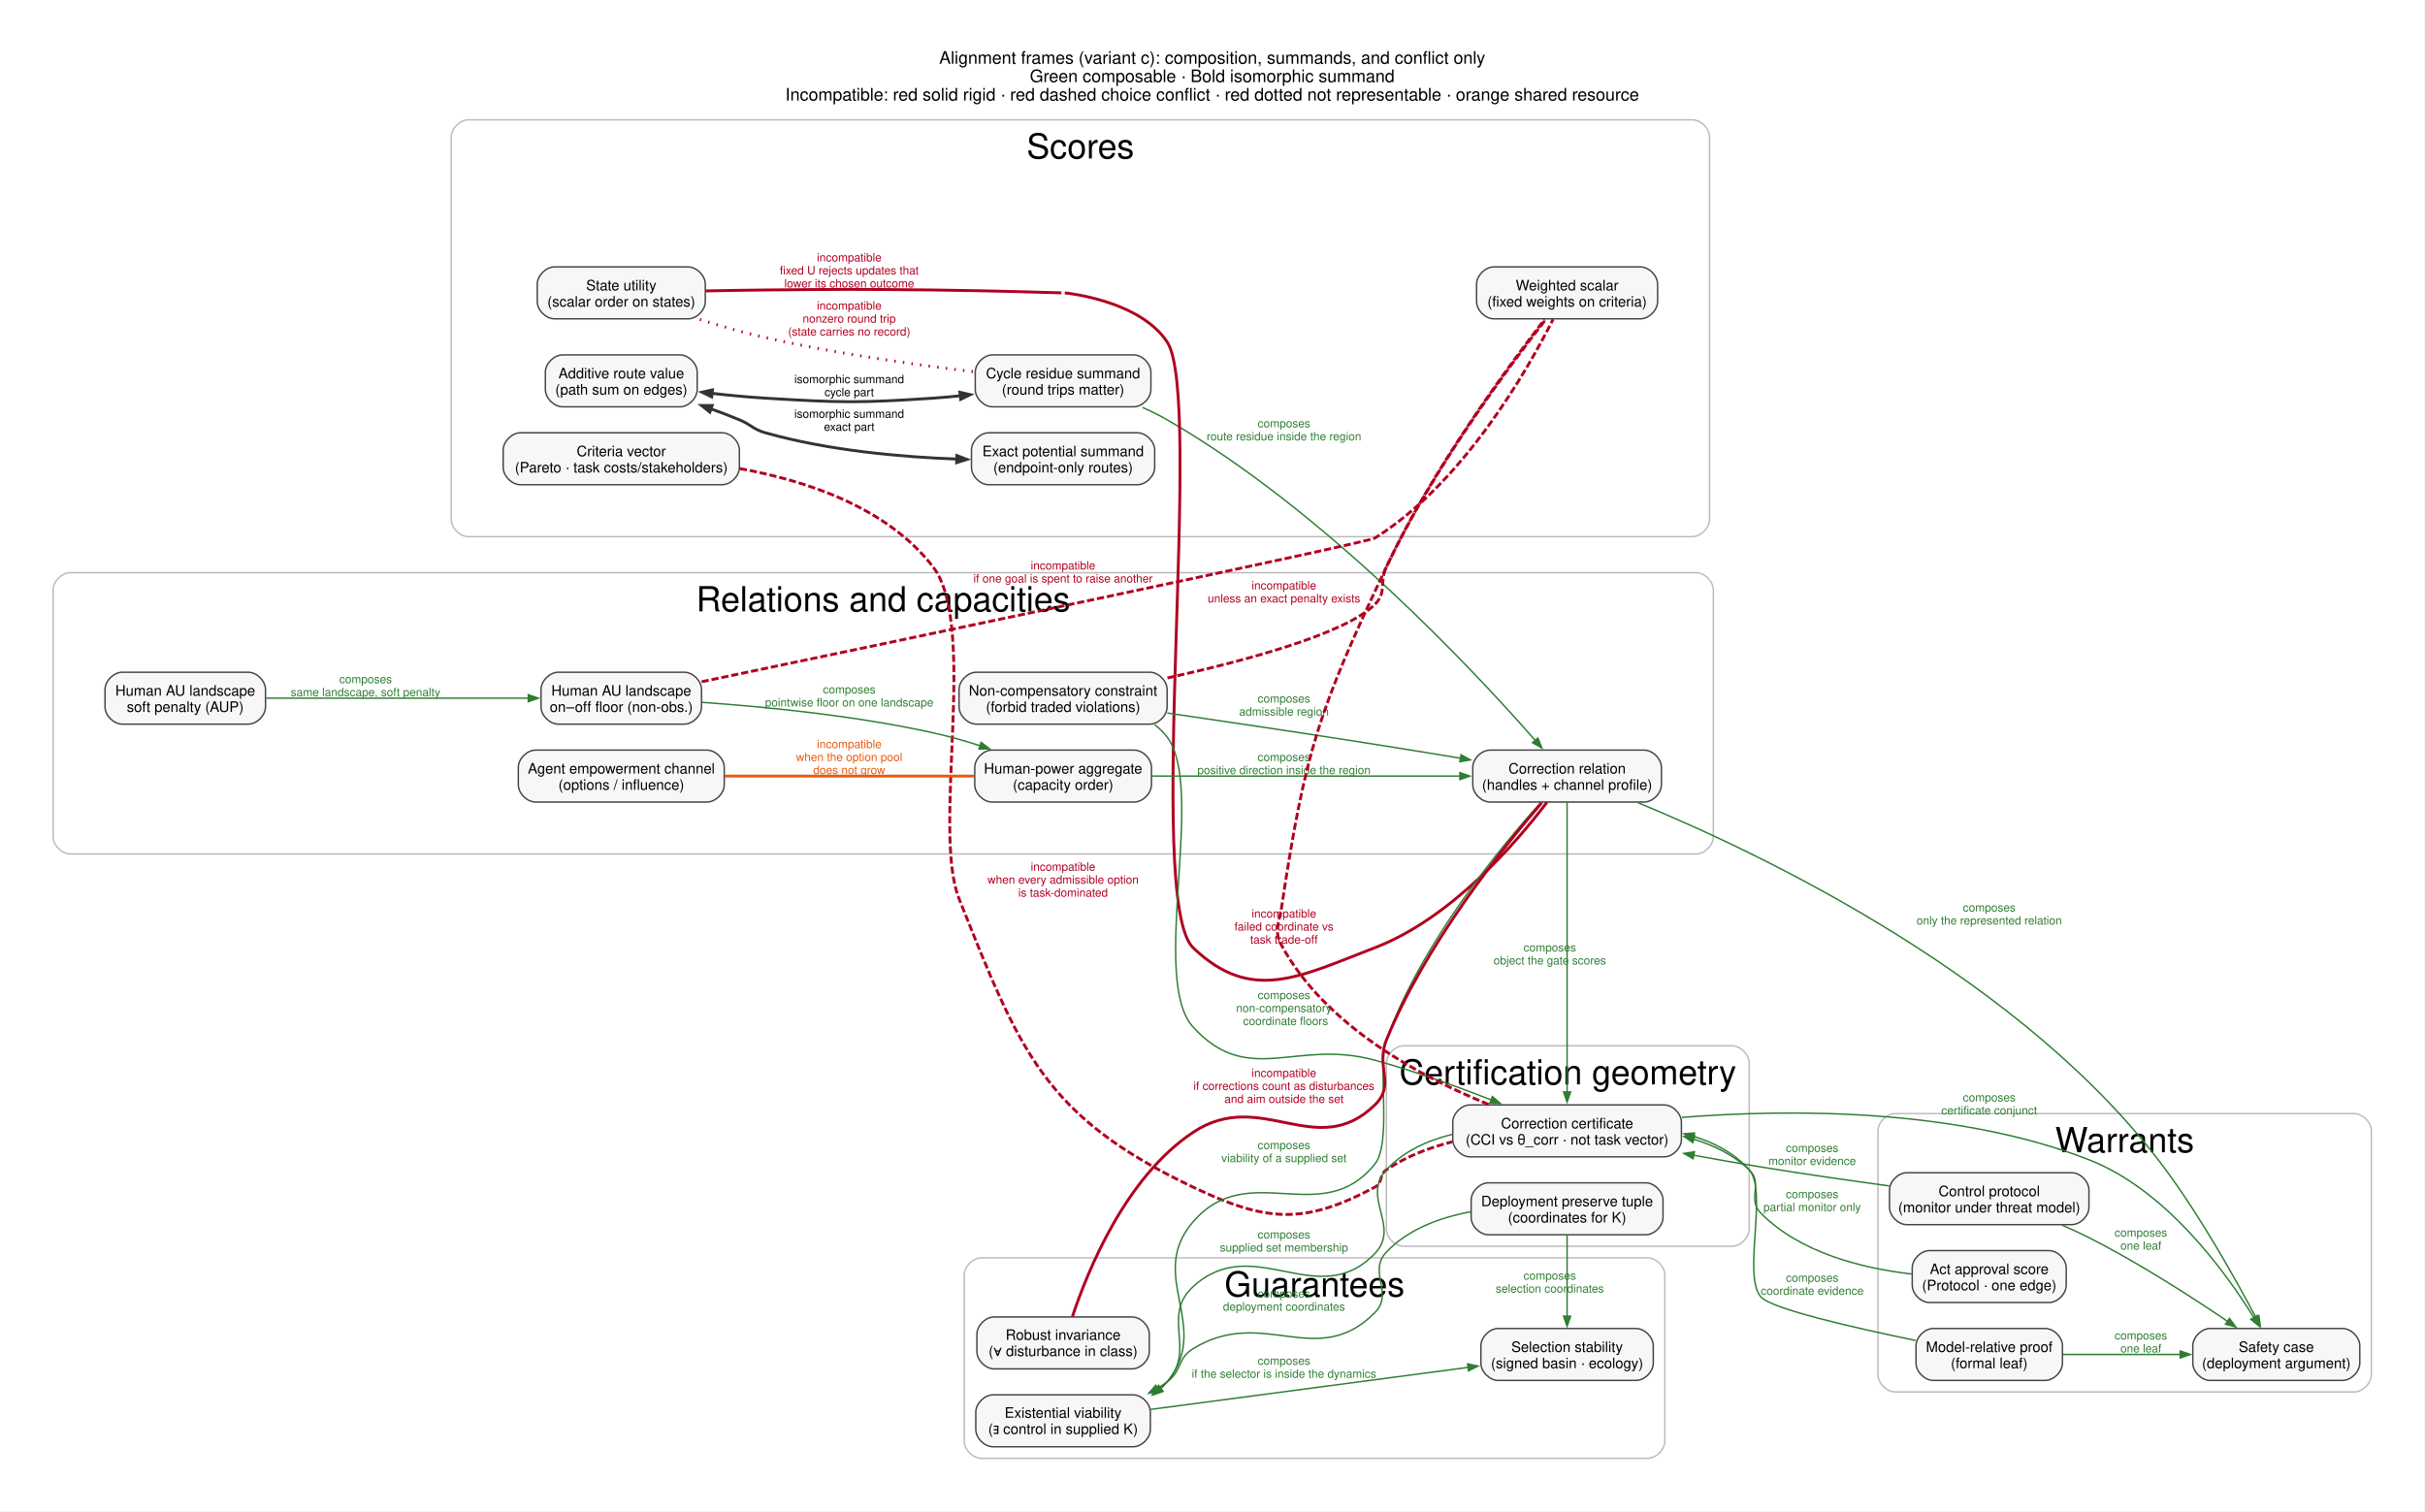
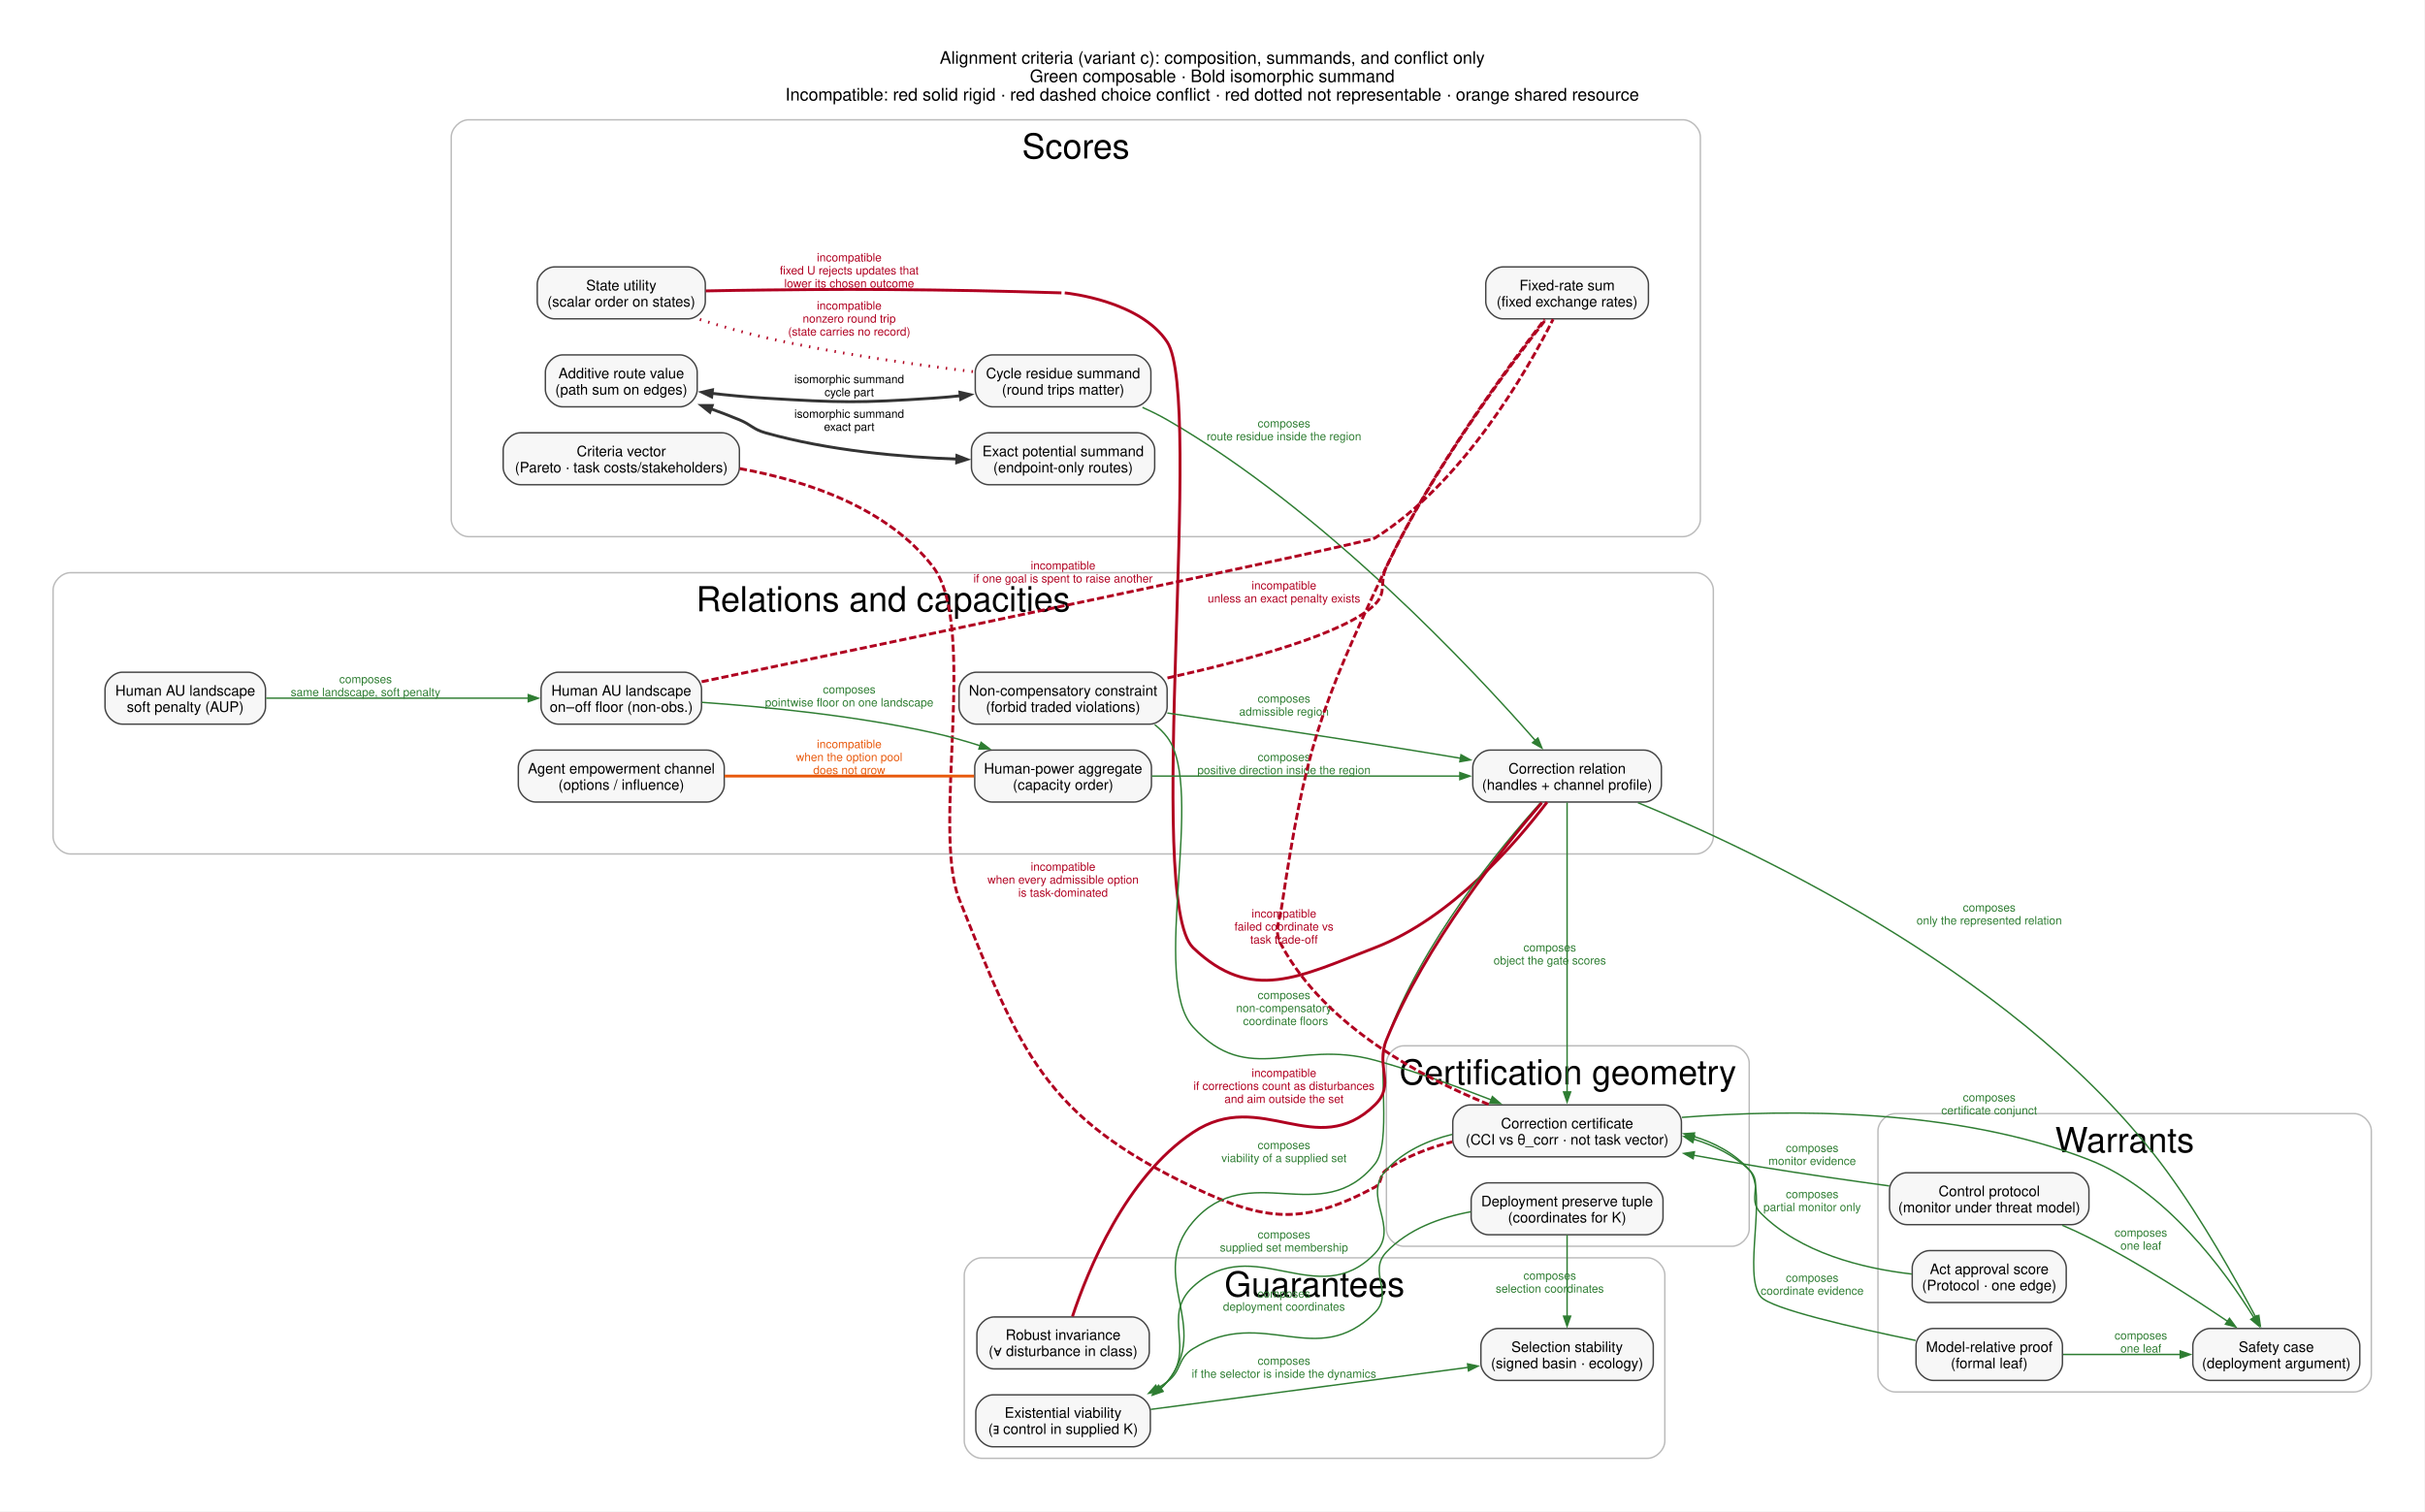
<svg xmlns="http://www.w3.org/2000/svg" width="1681pt" height="1048pt" viewBox="0.00 0.00 1681.00 1048.00">
  <g id="graph0" class="graph" transform="scale(1 1) rotate(0) translate(28.8 1019.05)">
    <polygon fill="white" stroke="none" points="-28.8,28.8 -28.8,-1019.05 1651.8,-1019.05 1651.8,28.8 -28.8,28.8" />
-     <text xml:space="preserve" text-anchor="middle" x="811.5" y="-974.85" font-family="Helvetica,sans-Serif" font-size="12.00">Alignment frames (variant c): composition, summands, and conflict only</text>
+     <text xml:space="preserve" text-anchor="middle" x="811.5" y="-974.85" font-family="Helvetica,sans-Serif" font-size="12.00">Alignment criteria (variant c): composition, summands, and conflict only</text>
    <text xml:space="preserve" text-anchor="middle" x="811.5" y="-962.1" font-family="Helvetica,sans-Serif" font-size="12.00">Green composable · Bold isomorphic summand</text>
    <text xml:space="preserve" text-anchor="middle" x="811.5" y="-949.35" font-family="Helvetica,sans-Serif" font-size="12.00">Incompatible: red solid rigid · red dashed choice conflict · red dotted not representable · orange shared resource</text>
    <g id="clust1" class="cluster">
-       <path fill="white" stroke="#bbbbbb" d="M296,-647C296,-647 1144.25,-647 1144.25,-647 1150.25,-647 1156.25,-653 1156.25,-659 1156.25,-659 1156.25,-924 1156.25,-924 1156.25,-930 1150.25,-936 1144.25,-936 1144.25,-936 296,-936 296,-936 290,-936 284,-930 284,-924 284,-924 284,-659 284,-659 284,-653 290,-647 296,-647" />
-       <text xml:space="preserve" text-anchor="middle" x="720.12" y="-909.2" font-family="Helvetica,sans-Serif" font-size="24.00">Scores</text>
+       <path fill="white" stroke="#bbbbbb" d="M296,-647C296,-647 1137.88,-647 1137.88,-647 1143.88,-647 1149.88,-653 1149.88,-659 1149.88,-659 1149.88,-924 1149.88,-924 1149.88,-930 1143.88,-936 1137.88,-936 1137.88,-936 296,-936 296,-936 290,-936 284,-930 284,-924 284,-924 284,-659 284,-659 284,-653 290,-647 296,-647" />
+       <text xml:space="preserve" text-anchor="middle" x="716.94" y="-909.2" font-family="Helvetica,sans-Serif" font-size="24.00">Scores</text>
    </g>
    <g id="clust2" class="cluster">
      <path fill="white" stroke="#bbbbbb" d="M20,-427C20,-427 1146.88,-427 1146.88,-427 1152.88,-427 1158.88,-433 1158.88,-439 1158.88,-439 1158.88,-610 1158.88,-610 1158.88,-616 1152.88,-622 1146.88,-622 1146.88,-622 20,-622 20,-622 14,-622 8,-616 8,-610 8,-610 8,-439 8,-439 8,-433 14,-427 20,-427" />
      <text xml:space="preserve" text-anchor="middle" x="583.44" y="-595.2" font-family="Helvetica,sans-Serif" font-size="24.00">Relations and capacities</text>
    </g>
    <g id="clust3" class="cluster">
      <path fill="white" stroke="#bbbbbb" d="M944.25,-155C944.25,-155 1171.75,-155 1171.75,-155 1177.75,-155 1183.75,-161 1183.75,-167 1183.75,-167 1183.75,-282 1183.75,-282 1183.75,-288 1177.75,-294 1171.75,-294 1171.75,-294 944.25,-294 944.25,-294 938.25,-294 932.25,-288 932.25,-282 932.25,-282 932.25,-167 932.25,-167 932.25,-161 938.25,-155 944.25,-155" />
      <text xml:space="preserve" text-anchor="middle" x="1058" y="-267.2" font-family="Helvetica,sans-Serif" font-size="24.00">Certification geometry</text>
    </g>
    <g id="clust4" class="cluster">
      <path fill="white" stroke="#bbbbbb" d="M651.62,-8C651.62,-8 1113.25,-8 1113.25,-8 1119.25,-8 1125.25,-14 1125.25,-20 1125.25,-20 1125.25,-135 1125.25,-135 1125.25,-141 1119.25,-147 1113.25,-147 1113.25,-147 651.62,-147 651.62,-147 645.62,-147 639.62,-141 639.62,-135 639.62,-135 639.62,-20 639.62,-20 639.62,-14 645.62,-8 651.62,-8" />
      <text xml:space="preserve" text-anchor="middle" x="882.44" y="-120.2" font-family="Helvetica,sans-Serif" font-size="24.00">Guarantees</text>
    </g>
    <g id="clust5" class="cluster">
      <path fill="white" stroke="#bbbbbb" d="M1285,-54C1285,-54 1603,-54 1603,-54 1609,-54 1615,-60 1615,-66 1615,-66 1615,-235 1615,-235 1615,-241 1609,-247 1603,-247 1603,-247 1285,-247 1285,-247 1279,-247 1273,-241 1273,-235 1273,-235 1273,-66 1273,-66 1273,-60 1279,-54 1285,-54" />
      <text xml:space="preserve" text-anchor="middle" x="1444" y="-220.2" font-family="Helvetica,sans-Serif" font-size="24.00">Warrants</text>
    </g>
    <g id="node1" class="node">
      <path fill="#f7f7f7" stroke="#444444" d="M442.5,-773C442.5,-773 361.25,-773 361.25,-773 355.25,-773 349.25,-767 349.25,-761 349.25,-761 349.25,-749 349.25,-749 349.25,-743 355.25,-737 361.25,-737 361.25,-737 442.5,-737 442.5,-737 448.5,-737 454.5,-743 454.5,-749 454.5,-749 454.5,-761 454.5,-761 454.5,-767 448.5,-773 442.5,-773" />
      <text xml:space="preserve" text-anchor="middle" x="401.88" y="-756.75" font-family="Helvetica,sans-Serif" font-size="10.00">Additive route value</text>
      <text xml:space="preserve" text-anchor="middle" x="401.88" y="-745.5" font-family="Helvetica,sans-Serif" font-size="10.00">(path sum on edges)</text>
    </g>
    <g id="node2" class="node">
      <path fill="#f7f7f7" stroke="#444444" d="M759.62,-719C759.62,-719 656.62,-719 656.62,-719 650.62,-719 644.62,-713 644.62,-707 644.62,-707 644.62,-695 644.62,-695 644.62,-689 650.62,-683 656.62,-683 656.62,-683 759.62,-683 759.62,-683 765.62,-683 771.62,-689 771.62,-695 771.62,-695 771.62,-707 771.62,-707 771.62,-713 765.62,-719 759.62,-719" />
      <text xml:space="preserve" text-anchor="middle" x="708.12" y="-702.75" font-family="Helvetica,sans-Serif" font-size="10.00">Exact potential summand</text>
      <text xml:space="preserve" text-anchor="middle" x="708.12" y="-691.5" font-family="Helvetica,sans-Serif" font-size="10.00">(endpoint-only routes)</text>
    </g>
    <g id="edge1" class="edge">
      <path fill="none" stroke="#333333" stroke-width="2" d="M462.45,-736.18C469.68,-733.58 476.92,-730.83 483.75,-728 492.01,-724.58 493.14,-721.43 501.75,-719 545.32,-706.68 595.98,-702.14 636.08,-700.7" />
      <polygon fill="#333333" stroke="#333333" stroke-width="2" points="463.26,-733.3 457.47,-737.93 464.89,-737.92 463.26,-733.3" />
      <polygon fill="#333333" stroke="#333333" stroke-width="2" points="634.53,-703.2 641.45,-700.53 634.37,-698.3 634.53,-703.2" />
      <text xml:space="preserve" text-anchor="middle" x="559.88" y="-729.4" font-family="Helvetica,sans-Serif" font-size="8.00">isomorphic summand</text>
      <text xml:space="preserve" text-anchor="middle" x="559.88" y="-720.4" font-family="Helvetica,sans-Serif" font-size="8.00">exact part</text>
    </g>
    <g id="node3" class="node">
      <path fill="#f7f7f7" stroke="#444444" d="M757,-773C757,-773 659.25,-773 659.25,-773 653.25,-773 647.25,-767 647.25,-761 647.25,-761 647.25,-749 647.25,-749 647.25,-743 653.25,-737 659.25,-737 659.25,-737 757,-737 757,-737 763,-737 769,-743 769,-749 769,-749 769,-761 769,-761 769,-767 763,-773 757,-773" />
      <text xml:space="preserve" text-anchor="middle" x="708.12" y="-756.75" font-family="Helvetica,sans-Serif" font-size="10.00">Cycle residue summand</text>
      <text xml:space="preserve" text-anchor="middle" x="708.12" y="-745.5" font-family="Helvetica,sans-Serif" font-size="10.00">(round trips matter)</text>
    </g>
    <g id="edge2" class="edge">
      <path fill="none" stroke="#333333" stroke-width="2" d="M463.11,-746.51C475.84,-745.05 489.22,-743.76 501.75,-743 553.32,-739.88 566.45,-739.55 618,-743 624.72,-743.45 631.7,-744.09 638.67,-744.84" />
      <polygon fill="#333333" stroke="#333333" stroke-width="2" points="464.52,-743.88 457.86,-747.14 465.1,-748.75 464.52,-743.88" />
      <polygon fill="#333333" stroke="#333333" stroke-width="2" points="636.59,-747.07 643.82,-745.43 637.14,-742.2 636.59,-747.07" />
      <text xml:space="preserve" text-anchor="middle" x="559.88" y="-753.4" font-family="Helvetica,sans-Serif" font-size="8.00">isomorphic summand</text>
      <text xml:space="preserve" text-anchor="middle" x="559.88" y="-744.4" font-family="Helvetica,sans-Serif" font-size="8.00">cycle part</text>
    </g>
    <g id="node12" class="node">
      <path fill="#f7f7f7" stroke="#444444" d="M1110.88,-499C1110.88,-499 1004.12,-499 1004.12,-499 998.12,-499 992.12,-493 992.12,-487 992.12,-487 992.12,-475 992.12,-475 992.12,-469 998.12,-463 1004.12,-463 1004.12,-463 1110.88,-463 1110.88,-463 1116.88,-463 1122.88,-469 1122.88,-475 1122.88,-475 1122.88,-487 1122.88,-487 1122.88,-493 1116.88,-499 1110.88,-499" />
      <text xml:space="preserve" text-anchor="middle" x="1057.5" y="-482.75" font-family="Helvetica,sans-Serif" font-size="10.00">Correction relation</text>
      <text xml:space="preserve" text-anchor="middle" x="1057.5" y="-471.5" font-family="Helvetica,sans-Serif" font-size="10.00">(handles + channel profile)</text>
    </g>
    <g id="edge8" class="edge">
      <path fill="none" stroke="#2e7d32" d="M763.18,-736.59C769.07,-733.97 774.87,-731.1 780.25,-728 889.09,-665.31 992.59,-554.58 1035.59,-505.55" />
      <polygon fill="#2e7d32" stroke="#2e7d32" points="1037.27,-507.35 1040.02,-500.47 1033.57,-504.13 1037.27,-507.35" />
      <text xml:space="preserve" text-anchor="middle" x="861.25" y="-722.77" font-family="Helvetica,sans-Serif" font-size="8.00" fill="#2e7d32">composes</text>
      <text xml:space="preserve" text-anchor="middle" x="861.25" y="-713.77" font-family="Helvetica,sans-Serif" font-size="8.00" fill="#2e7d32">route residue inside the region</text>
    </g>
    <g id="node4" class="node">
      <path fill="#f7f7f7" stroke="#444444" d="M448.12,-834C448.12,-834 355.62,-834 355.62,-834 349.62,-834 343.62,-828 343.62,-822 343.62,-822 343.62,-810 343.62,-810 343.62,-804 349.62,-798 355.62,-798 355.62,-798 448.12,-798 448.12,-798 454.12,-798 460.12,-804 460.12,-810 460.12,-810 460.12,-822 460.12,-822 460.12,-828 454.12,-834 448.12,-834" />
      <text xml:space="preserve" text-anchor="middle" x="401.88" y="-817.75" font-family="Helvetica,sans-Serif" font-size="10.00">State utility</text>
      <text xml:space="preserve" text-anchor="middle" x="401.88" y="-806.5" font-family="Helvetica,sans-Serif" font-size="10.00">(scalar order on states)</text>
    </g>
    <g id="edge26" class="edge">
      <path fill="none" stroke="#b00020" stroke-width="2" stroke-dasharray="1,5" d="M456.33,-797.54C470.93,-792.96 486.84,-788.4 501.75,-785 550.05,-773.97 605.72,-766.14 646.9,-761.25" />
      <text xml:space="preserve" text-anchor="middle" x="559.88" y="-804.4" font-family="Helvetica,sans-Serif" font-size="8.00" fill="#b00020">incompatible</text>
      <text xml:space="preserve" text-anchor="middle" x="559.88" y="-795.4" font-family="Helvetica,sans-Serif" font-size="8.00" fill="#b00020">nonzero round trip</text>
      <text xml:space="preserve" text-anchor="middle" x="559.88" y="-786.4" font-family="Helvetica,sans-Serif" font-size="8.00" fill="#b00020">(state carries no record)</text>
    </g>
    <g id="edge24" class="edge">
      <path fill="none" stroke="#b00020" stroke-width="2" d="M460.38,-817.36C473.95,-817.63 488.36,-817.86 501.75,-818 553.41,-818.52 566.34,-818.58 618,-818 656.38,-817.57 704.04,-816.1 706.98,-816" />
      <text xml:space="preserve" text-anchor="middle" x="559.88" y="-837.81" font-family="Helvetica,sans-Serif" font-size="8.00" fill="#b00020">incompatible</text>
      <text xml:space="preserve" text-anchor="middle" x="559.88" y="-828.81" font-family="Helvetica,sans-Serif" font-size="8.00" fill="#b00020">fixed U rejects updates that</text>
      <text xml:space="preserve" text-anchor="middle" x="559.88" y="-819.81" font-family="Helvetica,sans-Serif" font-size="8.00" fill="#b00020">lower its chosen outcome</text>
    </g>
    <g id="node6" class="node">
-       <path fill="#f7f7f7" stroke="#444444" d="M1108.25,-834C1108.25,-834 1006.75,-834 1006.75,-834 1000.75,-834 994.75,-828 994.75,-822 994.75,-822 994.75,-810 994.75,-810 994.75,-804 1000.75,-798 1006.75,-798 1006.75,-798 1108.25,-798 1108.25,-798 1114.25,-798 1120.25,-804 1120.25,-810 1120.25,-810 1120.25,-822 1120.25,-822 1120.25,-828 1114.25,-834 1108.25,-834" />
-       <text xml:space="preserve" text-anchor="middle" x="1057.5" y="-817.75" font-family="Helvetica,sans-Serif" font-size="10.00">Weighted scalar</text>
-       <text xml:space="preserve" text-anchor="middle" x="1057.5" y="-806.5" font-family="Helvetica,sans-Serif" font-size="10.00">(fixed weights on criteria)</text>
+       <path fill="#f7f7f7" stroke="#444444" d="M1101.88,-834C1101.88,-834 1013.12,-834 1013.12,-834 1007.12,-834 1001.12,-828 1001.12,-822 1001.12,-822 1001.12,-810 1001.12,-810 1001.12,-804 1007.12,-798 1013.12,-798 1013.12,-798 1101.88,-798 1101.88,-798 1107.88,-798 1113.88,-804 1113.88,-810 1113.88,-810 1113.88,-822 1113.88,-822 1113.88,-828 1107.88,-834 1101.88,-834" />
+       <text xml:space="preserve" text-anchor="middle" x="1057.5" y="-817.75" font-family="Helvetica,sans-Serif" font-size="10.00">Fixed-rate sum</text>
+       <text xml:space="preserve" text-anchor="middle" x="1057.5" y="-806.5" font-family="Helvetica,sans-Serif" font-size="10.00">(fixed exchange rates)</text>
    </g>
    <g id="edge25" class="edge">
      <path fill="none" stroke="#b00020" stroke-width="2" d="M709.27,-815.99C712.33,-815.68 761.54,-810.32 780.25,-782 806,-743.03 764.52,-394.31 798.25,-362 838.69,-323.26 871.97,-341.94 924.25,-362 977.31,-382.36 1022.42,-434.93 1043.59,-462.89" />
    </g>
    <g id="node7" class="node">
      <path fill="#f7f7f7" stroke="#444444" d="M471.75,-719C471.75,-719 332,-719 332,-719 326,-719 320,-713 320,-707 320,-707 320,-695 320,-695 320,-689 326,-683 332,-683 332,-683 471.75,-683 471.75,-683 477.75,-683 483.75,-689 483.75,-695 483.75,-695 483.75,-707 483.75,-707 483.75,-713 477.75,-719 471.75,-719" />
      <text xml:space="preserve" text-anchor="middle" x="401.88" y="-702.75" font-family="Helvetica,sans-Serif" font-size="10.00">Criteria vector</text>
      <text xml:space="preserve" text-anchor="middle" x="401.88" y="-691.5" font-family="Helvetica,sans-Serif" font-size="10.00">(Pareto · task costs/stakeholders)</text>
    </g>
    <g id="node14" class="node">
      <path fill="#f7f7f7" stroke="#444444" d="M1124.75,-253C1124.75,-253 990.25,-253 990.25,-253 984.25,-253 978.25,-247 978.25,-241 978.25,-241 978.25,-229 978.25,-229 978.25,-223 984.25,-217 990.25,-217 990.25,-217 1124.75,-217 1124.75,-217 1130.75,-217 1136.75,-223 1136.75,-229 1136.75,-229 1136.75,-241 1136.75,-241 1136.75,-247 1130.75,-253 1124.75,-253" />
      <text xml:space="preserve" text-anchor="middle" x="1057.5" y="-236.75" font-family="Helvetica,sans-Serif" font-size="10.00">Correction certificate</text>
      <text xml:space="preserve" text-anchor="middle" x="1057.5" y="-225.5" font-family="Helvetica,sans-Serif" font-size="10.00">(CCI vs θ_corr · not task vector)</text>
    </g>
    <g id="edge32" class="edge">
      <path fill="none" stroke="#b00020" stroke-width="2" stroke-dasharray="5,2" d="M484.03,-694.17C530.78,-685.71 586.37,-667.04 618,-626 649.3,-585.4 616.99,-443.61 636,-396 678.44,-289.7 694.92,-245.23 798.25,-196 848.81,-171.91 874.88,-169.58 924.25,-196 929.9,-199.02 926.95,-204.39 932.25,-208 945.75,-217.2 961.82,-223.34 977.86,-227.42" />
      <text xml:space="preserve" text-anchor="middle" x="708.12" y="-415.4" font-family="Helvetica,sans-Serif" font-size="8.00" fill="#b00020">incompatible</text>
      <text xml:space="preserve" text-anchor="middle" x="708.12" y="-406.4" font-family="Helvetica,sans-Serif" font-size="8.00" fill="#b00020">when every admissible option</text>
      <text xml:space="preserve" text-anchor="middle" x="708.12" y="-397.4" font-family="Helvetica,sans-Serif" font-size="8.00" fill="#b00020">is task-dominated</text>
    </g>
    <g id="node8" class="node">
      <path fill="#f7f7f7" stroke="#444444" d="M143.25,-553C143.25,-553 56,-553 56,-553 50,-553 44,-547 44,-541 44,-541 44,-529 44,-529 44,-523 50,-517 56,-517 56,-517 143.25,-517 143.25,-517 149.25,-517 155.25,-523 155.25,-529 155.25,-529 155.25,-541 155.25,-541 155.25,-547 149.25,-553 143.25,-553" />
      <text xml:space="preserve" text-anchor="middle" x="99.62" y="-536.75" font-family="Helvetica,sans-Serif" font-size="10.00">Human AU landscape</text>
      <text xml:space="preserve" text-anchor="middle" x="99.62" y="-525.5" font-family="Helvetica,sans-Serif" font-size="10.00">soft penalty (AUP)</text>
    </g>
    <g id="node9" class="node">
      <path fill="#f7f7f7" stroke="#444444" d="M445.5,-553C445.5,-553 358.25,-553 358.25,-553 352.25,-553 346.25,-547 346.25,-541 346.25,-541 346.25,-529 346.25,-529 346.25,-523 352.25,-517 358.25,-517 358.25,-517 445.5,-517 445.5,-517 451.5,-517 457.5,-523 457.5,-529 457.5,-529 457.5,-541 457.5,-541 457.5,-547 451.5,-553 445.5,-553" />
      <text xml:space="preserve" text-anchor="middle" x="401.88" y="-536.75" font-family="Helvetica,sans-Serif" font-size="10.00">Human AU landscape</text>
      <text xml:space="preserve" text-anchor="middle" x="401.88" y="-525.5" font-family="Helvetica,sans-Serif" font-size="10.00">on–off floor (non-obs.)</text>
    </g>
    <g id="edge3" class="edge">
      <path fill="none" stroke="#2e7d32" d="M155.7,-535C207.04,-535 283.58,-535 337.46,-535" />
      <polygon fill="#2e7d32" stroke="#2e7d32" points="337.39,-537.45 344.39,-535 337.39,-532.55 337.39,-537.45" />
      <text xml:space="preserve" text-anchor="middle" x="224.62" y="-545.4" font-family="Helvetica,sans-Serif" font-size="8.00" fill="#2e7d32">composes</text>
      <text xml:space="preserve" text-anchor="middle" x="224.62" y="-536.4" font-family="Helvetica,sans-Serif" font-size="8.00" fill="#2e7d32">same landscape, soft penalty</text>
    </g>
    <g id="edge28" class="edge">
      <path fill="none" stroke="#b00020" stroke-width="2" stroke-dasharray="5,2" d="M457.56,-546.39C590.34,-574.07 919.24,-642.86 924.25,-646 985.72,-684.52 1029.97,-762.28 1047.8,-797.69" />
      <text xml:space="preserve" text-anchor="middle" x="708.12" y="-624.22" font-family="Helvetica,sans-Serif" font-size="8.00" fill="#b00020">incompatible</text>
      <text xml:space="preserve" text-anchor="middle" x="708.12" y="-615.22" font-family="Helvetica,sans-Serif" font-size="8.00" fill="#b00020">if one goal is spent to raise another</text>
    </g>
    <g id="node11" class="node">
      <path fill="#f7f7f7" stroke="#444444" d="M757.38,-499C757.38,-499 658.88,-499 658.88,-499 652.88,-499 646.88,-493 646.88,-487 646.88,-487 646.88,-475 646.88,-475 646.88,-469 652.88,-463 658.88,-463 658.88,-463 757.38,-463 757.38,-463 763.38,-463 769.38,-469 769.38,-475 769.38,-475 769.38,-487 769.38,-487 769.38,-493 763.38,-499 757.38,-499" />
      <text xml:space="preserve" text-anchor="middle" x="708.12" y="-482.75" font-family="Helvetica,sans-Serif" font-size="10.00">Human-power aggregate</text>
      <text xml:space="preserve" text-anchor="middle" x="708.12" y="-471.5" font-family="Helvetica,sans-Serif" font-size="10.00">(capacity order)</text>
    </g>
    <g id="edge4" class="edge">
      <path fill="none" stroke="#2e7d32" d="M457.78,-532.12C501.57,-529.04 564.25,-522.9 618,-511 628.67,-508.64 639.85,-505.46 650.55,-502.05" />
      <polygon fill="#2e7d32" stroke="#2e7d32" points="651.29,-504.39 657.18,-499.89 649.77,-499.73 651.29,-504.39" />
      <text xml:space="preserve" text-anchor="middle" x="559.88" y="-538.28" font-family="Helvetica,sans-Serif" font-size="8.00" fill="#2e7d32">composes</text>
      <text xml:space="preserve" text-anchor="middle" x="559.88" y="-529.28" font-family="Helvetica,sans-Serif" font-size="8.00" fill="#2e7d32">pointwise floor on one landscape</text>
    </g>
    <g id="node10" class="node">
      <path fill="#f7f7f7" stroke="#444444" d="M461.25,-499C461.25,-499 342.5,-499 342.5,-499 336.5,-499 330.5,-493 330.5,-487 330.5,-487 330.5,-475 330.5,-475 330.5,-469 336.5,-463 342.5,-463 342.5,-463 461.25,-463 461.25,-463 467.25,-463 473.25,-469 473.25,-475 473.25,-475 473.25,-487 473.25,-487 473.25,-493 467.25,-499 461.25,-499" />
      <text xml:space="preserve" text-anchor="middle" x="401.88" y="-482.75" font-family="Helvetica,sans-Serif" font-size="10.00">Agent empowerment channel</text>
      <text xml:space="preserve" text-anchor="middle" x="401.88" y="-471.5" font-family="Helvetica,sans-Serif" font-size="10.00">(options / influence)</text>
    </g>
    <g id="edge29" class="edge">
      <path fill="none" stroke="#e8590c" stroke-width="2" d="M473.44,-481C525.84,-481 596.57,-481 646.45,-481" />
      <text xml:space="preserve" text-anchor="middle" x="559.88" y="-500.4" font-family="Helvetica,sans-Serif" font-size="8.00" fill="#e8590c">incompatible</text>
      <text xml:space="preserve" text-anchor="middle" x="559.88" y="-491.4" font-family="Helvetica,sans-Serif" font-size="8.00" fill="#e8590c">when the option pool</text>
      <text xml:space="preserve" text-anchor="middle" x="559.88" y="-482.4" font-family="Helvetica,sans-Serif" font-size="8.00" fill="#e8590c">does not grow</text>
    </g>
    <g id="edge5" class="edge">
      <path fill="none" stroke="#2e7d32" d="M769.63,-481C829.07,-481 919.83,-481 983.3,-481" />
      <polygon fill="#2e7d32" stroke="#2e7d32" points="983.16,-483.45 990.16,-481 983.16,-478.55 983.16,-483.45" />
      <text xml:space="preserve" text-anchor="middle" x="861.25" y="-491.4" font-family="Helvetica,sans-Serif" font-size="8.00" fill="#2e7d32">composes</text>
      <text xml:space="preserve" text-anchor="middle" x="861.25" y="-482.4" font-family="Helvetica,sans-Serif" font-size="8.00" fill="#2e7d32">positive direction inside the region</text>
    </g>
    <g id="edge9" class="edge">
      <path fill="none" stroke="#2e7d32" d="M1057.5,-462.63C1057.5,-419.64 1057.5,-312.31 1057.5,-261.92" />
      <polygon fill="#2e7d32" stroke="#2e7d32" points="1059.95,-262 1057.5,-255 1055.05,-262 1059.95,-262" />
      <text xml:space="preserve" text-anchor="middle" x="1045.5" y="-359.4" font-family="Helvetica,sans-Serif" font-size="8.00" fill="#2e7d32">composes</text>
      <text xml:space="preserve" text-anchor="middle" x="1045.5" y="-350.4" font-family="Helvetica,sans-Serif" font-size="8.00" fill="#2e7d32">object the gate scores</text>
    </g>
    <g id="node16" class="node">
      <path fill="#f7f7f7" stroke="#444444" d="M756.62,-52C756.62,-52 659.62,-52 659.62,-52 653.62,-52 647.62,-46 647.62,-40 647.62,-40 647.62,-28 647.62,-28 647.62,-22 653.62,-16 659.62,-16 659.62,-16 756.62,-16 756.62,-16 762.62,-16 768.62,-22 768.62,-28 768.62,-28 768.62,-40 768.62,-40 768.62,-46 762.62,-52 756.62,-52" />
      <text xml:space="preserve" text-anchor="middle" x="708.12" y="-36.12" font-family="Helvetica,sans-Serif" font-size="10.00">Existential viability</text>
      <text xml:space="preserve" text-anchor="middle" x="708.12" y="-24.88" font-family="Helvetica,sans-Serif" font-size="10.00">(∃ control in supplied K)</text>
    </g>
    <g id="edge10" class="edge">
      <path fill="none" stroke="#2e7d32" d="M1039.12,-462.51C1011.04,-431.37 956.38,-365.23 932.25,-298 925.77,-279.93 936.29,-226.95 924.25,-212 887.39,-166.24 836.64,-216.48 798.25,-172 765.59,-134.17 811.85,-99.72 780.25,-61 778.86,-59.3 777.35,-57.7 775.75,-56.21" />
      <polygon fill="#2e7d32" stroke="#2e7d32" points="777.3,-54.31 770.3,-51.87 774.25,-58.15 777.3,-54.31" />
      <text xml:space="preserve" text-anchor="middle" x="861.25" y="-222.4" font-family="Helvetica,sans-Serif" font-size="8.00" fill="#2e7d32">composes</text>
      <text xml:space="preserve" text-anchor="middle" x="861.25" y="-213.4" font-family="Helvetica,sans-Serif" font-size="8.00" fill="#2e7d32">viability of a supplied set</text>
    </g>
    <g id="node22" class="node">
      <path fill="#f7f7f7" stroke="#444444" d="M1595,-98C1595,-98 1503.25,-98 1503.25,-98 1497.25,-98 1491.25,-92 1491.25,-86 1491.25,-86 1491.25,-74 1491.25,-74 1491.25,-68 1497.25,-62 1503.25,-62 1503.25,-62 1595,-62 1595,-62 1601,-62 1607,-68 1607,-74 1607,-74 1607,-86 1607,-86 1607,-92 1601,-98 1595,-98" />
      <text xml:space="preserve" text-anchor="middle" x="1549.12" y="-81.75" font-family="Helvetica,sans-Serif" font-size="10.00">Safety case</text>
      <text xml:space="preserve" text-anchor="middle" x="1549.12" y="-70.5" font-family="Helvetica,sans-Serif" font-size="10.00">(deployment argument)</text>
    </g>
    <g id="edge21" class="edge">
      <path fill="none" stroke="#2e7d32" d="M1106.62,-462.54C1193.36,-426.79 1375.9,-339.75 1473.25,-207 1497.63,-173.75 1520.98,-132.05 1534.94,-105.71" />
      <polygon fill="#2e7d32" stroke="#2e7d32" points="1537,-107.06 1538.08,-99.72 1532.66,-104.78 1537,-107.06" />
      <text xml:space="preserve" text-anchor="middle" x="1350.12" y="-387.11" font-family="Helvetica,sans-Serif" font-size="8.00" fill="#2e7d32">composes</text>
      <text xml:space="preserve" text-anchor="middle" x="1350.12" y="-378.11" font-family="Helvetica,sans-Serif" font-size="8.00" fill="#2e7d32">only the represented relation</text>
    </g>
    <g id="node13" class="node">
      <path fill="#f7f7f7" stroke="#444444" d="M768.25,-553C768.25,-553 648,-553 648,-553 642,-553 636,-547 636,-541 636,-541 636,-529 636,-529 636,-523 642,-517 648,-517 648,-517 768.25,-517 768.25,-517 774.25,-517 780.25,-523 780.25,-529 780.25,-529 780.25,-541 780.25,-541 780.25,-547 774.25,-553 768.25,-553" />
      <text xml:space="preserve" text-anchor="middle" x="708.12" y="-536.75" font-family="Helvetica,sans-Serif" font-size="10.00">Non-compensatory constraint</text>
      <text xml:space="preserve" text-anchor="middle" x="708.12" y="-525.5" font-family="Helvetica,sans-Serif" font-size="10.00">(forbid traded violations)</text>
    </g>
    <g id="edge27" class="edge">
      <path fill="none" stroke="#b00020" stroke-width="2" stroke-dasharray="5,2" d="M780.48,-549.01C834.85,-561.03 903.75,-579.6 924.25,-600 932.82,-608.53 927.11,-615.06 932.25,-626 963.9,-693.43 1016.54,-764.86 1041.93,-797.63" />
      <text xml:space="preserve" text-anchor="middle" x="861.25" y="-610.4" font-family="Helvetica,sans-Serif" font-size="8.00" fill="#b00020">incompatible</text>
      <text xml:space="preserve" text-anchor="middle" x="861.25" y="-601.4" font-family="Helvetica,sans-Serif" font-size="8.00" fill="#b00020">unless an exact penalty exists</text>
    </g>
    <g id="edge6" class="edge">
      <path fill="none" stroke="#2e7d32" d="M780.39,-524.71C822.31,-518.58 876.32,-510.55 924.25,-503 943.56,-499.96 964.44,-496.54 983.78,-493.33" />
      <polygon fill="#2e7d32" stroke="#2e7d32" points="983.97,-495.78 990.47,-492.21 983.16,-490.95 983.97,-495.78" />
      <text xml:space="preserve" text-anchor="middle" x="861.25" y="-531.97" font-family="Helvetica,sans-Serif" font-size="8.00" fill="#2e7d32">composes</text>
      <text xml:space="preserve" text-anchor="middle" x="861.25" y="-522.97" font-family="Helvetica,sans-Serif" font-size="8.00" fill="#2e7d32">admissible region</text>
    </g>
    <g id="edge7" class="edge">
      <path fill="none" stroke="#2e7d32" d="M771.64,-516.65C774.86,-514.13 777.78,-511.26 780.25,-508 807.34,-472.26 768.02,-340.12 798.25,-307 836.62,-264.95 869.35,-299.06 924.25,-284 951.42,-276.55 980.88,-265.9 1005.08,-256.43" />
      <polygon fill="#2e7d32" stroke="#2e7d32" points="1005.73,-258.81 1011.34,-253.96 1003.93,-254.25 1005.73,-258.81" />
      <text xml:space="preserve" text-anchor="middle" x="861.25" y="-326.4" font-family="Helvetica,sans-Serif" font-size="8.00" fill="#2e7d32">composes</text>
      <text xml:space="preserve" text-anchor="middle" x="861.25" y="-317.4" font-family="Helvetica,sans-Serif" font-size="8.00" fill="#2e7d32">non-compensatory</text>
      <text xml:space="preserve" text-anchor="middle" x="861.25" y="-308.4" font-family="Helvetica,sans-Serif" font-size="8.00" fill="#2e7d32"> coordinate floors</text>
    </g>
    <g id="edge31" class="edge">
      <path fill="none" stroke="#b00020" stroke-width="2" stroke-dasharray="5,2" d="M1003.1,-253.36C955.66,-272.6 889.86,-307.89 859.67,-363.5 853.94,-374.05 857.88,-378.63 859.67,-390.5 875.98,-498.8 885.51,-526.95 932.25,-626 964.12,-693.53 1017.2,-764.91 1042.8,-797.65" />
      <text xml:space="preserve" text-anchor="middle" x="861.25" y="-382.9" font-family="Helvetica,sans-Serif" font-size="8.00" fill="#b00020">incompatible</text>
      <text xml:space="preserve" text-anchor="middle" x="861.25" y="-373.9" font-family="Helvetica,sans-Serif" font-size="8.00" fill="#b00020">failed coordinate vs</text>
      <text xml:space="preserve" text-anchor="middle" x="861.25" y="-364.9" font-family="Helvetica,sans-Serif" font-size="8.00" fill="#b00020">task trade-off</text>
    </g>
    <g id="edge11" class="edge">
      <path fill="none" stroke="#2e7d32" d="M977.76,-232.56C960.67,-228.36 944.17,-220.88 932.25,-208 914.57,-188.91 942.25,-168.8 924.25,-150 884.88,-108.88 840.19,-165.49 798.25,-127 775.85,-106.44 800.69,-83.51 780.25,-61 778.81,-59.42 777.27,-57.93 775.65,-56.52" />
      <polygon fill="#2e7d32" stroke="#2e7d32" points="777.29,-54.69 770.22,-52.44 774.34,-58.6 777.29,-54.69" />
      <text xml:space="preserve" text-anchor="middle" x="861.25" y="-160.4" font-family="Helvetica,sans-Serif" font-size="8.00" fill="#2e7d32">composes</text>
      <text xml:space="preserve" text-anchor="middle" x="861.25" y="-151.4" font-family="Helvetica,sans-Serif" font-size="8.00" fill="#2e7d32">supplied set membership</text>
    </g>
    <g id="edge20" class="edge">
      <path fill="none" stroke="#2e7d32" d="M1137.1,-244.37C1212.24,-250.21 1327.36,-250.85 1419.25,-215 1472.29,-194.3 1513.23,-138.42 1533.7,-105.4" />
      <polygon fill="#2e7d32" stroke="#2e7d32" points="1535.67,-106.88 1537.2,-99.62 1531.48,-104.34 1535.67,-106.88" />
      <text xml:space="preserve" text-anchor="middle" x="1350.12" y="-255.46" font-family="Helvetica,sans-Serif" font-size="8.00" fill="#2e7d32">composes</text>
      <text xml:space="preserve" text-anchor="middle" x="1350.12" y="-246.46" font-family="Helvetica,sans-Serif" font-size="8.00" fill="#2e7d32">certificate conjunct</text>
    </g>
    <g id="node15" class="node">
      <path fill="#f7f7f7" stroke="#444444" d="M1112,-199C1112,-199 1003,-199 1003,-199 997,-199 991,-193 991,-187 991,-187 991,-175 991,-175 991,-169 997,-163 1003,-163 1003,-163 1112,-163 1112,-163 1118,-163 1124,-169 1124,-175 1124,-175 1124,-187 1124,-187 1124,-193 1118,-199 1112,-199" />
      <text xml:space="preserve" text-anchor="middle" x="1057.5" y="-182.75" font-family="Helvetica,sans-Serif" font-size="10.00">Deployment preserve tuple</text>
      <text xml:space="preserve" text-anchor="middle" x="1057.5" y="-171.5" font-family="Helvetica,sans-Serif" font-size="10.00">(coordinates for K)</text>
    </g>
    <g id="edge12" class="edge">
      <path fill="none" stroke="#2e7d32" d="M990.72,-178.94C969.42,-175 947.4,-166.91 932.25,-151 919.14,-137.24 937.64,-122.49 924.25,-109 884.03,-68.48 846.88,-113.9 798.25,-84 787.19,-77.2 790.7,-68.7 780.25,-61 778.07,-59.39 775.78,-57.87 773.42,-56.43" />
      <polygon fill="#2e7d32" stroke="#2e7d32" points="774.76,-54.37 767.46,-53.09 772.36,-58.65 774.76,-54.37" />
      <text xml:space="preserve" text-anchor="middle" x="861.25" y="-119.4" font-family="Helvetica,sans-Serif" font-size="8.00" fill="#2e7d32">composes</text>
      <text xml:space="preserve" text-anchor="middle" x="861.25" y="-110.4" font-family="Helvetica,sans-Serif" font-size="8.00" fill="#2e7d32">deployment coordinates</text>
    </g>
    <g id="node18" class="node">
      <path fill="#f7f7f7" stroke="#444444" d="M1105.25,-98C1105.25,-98 1009.75,-98 1009.75,-98 1003.75,-98 997.75,-92 997.75,-86 997.75,-86 997.75,-74 997.75,-74 997.75,-68 1003.75,-62 1009.75,-62 1009.75,-62 1105.25,-62 1105.25,-62 1111.25,-62 1117.25,-68 1117.25,-74 1117.25,-74 1117.25,-86 1117.25,-86 1117.25,-92 1111.25,-98 1105.25,-98" />
      <text xml:space="preserve" text-anchor="middle" x="1057.5" y="-81.75" font-family="Helvetica,sans-Serif" font-size="10.00">Selection stability</text>
      <text xml:space="preserve" text-anchor="middle" x="1057.5" y="-70.5" font-family="Helvetica,sans-Serif" font-size="10.00">(signed basin · ecology)</text>
    </g>
    <g id="edge13" class="edge">
      <path fill="none" stroke="#2e7d32" d="M1057.5,-162.76C1057.5,-147 1057.5,-124.04 1057.5,-106.29" />
      <polygon fill="#2e7d32" stroke="#2e7d32" points="1059.95,-106.57 1057.5,-99.57 1055.05,-106.57 1059.95,-106.57" />
      <text xml:space="preserve" text-anchor="middle" x="1045.5" y="-131.9" font-family="Helvetica,sans-Serif" font-size="8.00" fill="#2e7d32">composes</text>
      <text xml:space="preserve" text-anchor="middle" x="1045.5" y="-122.9" font-family="Helvetica,sans-Serif" font-size="8.00" fill="#2e7d32">selection coordinates</text>
    </g>
    <g id="edge14" class="edge">
      <path fill="none" stroke="#2e7d32" d="M768.84,-41.91C830.01,-50.01 924.95,-62.58 988.86,-71.04" />
      <polygon fill="#2e7d32" stroke="#2e7d32" points="988.51,-73.47 995.77,-71.96 989.16,-68.61 988.51,-73.47" />
      <text xml:space="preserve" text-anchor="middle" x="861.25" y="-72.87" font-family="Helvetica,sans-Serif" font-size="8.00" fill="#2e7d32">composes</text>
      <text xml:space="preserve" text-anchor="middle" x="861.25" y="-63.87" font-family="Helvetica,sans-Serif" font-size="8.00" fill="#2e7d32">if the selector is inside the dynamics</text>
    </g>
    <g id="node17" class="node">
      <path fill="#f7f7f7" stroke="#444444" d="M755.88,-106C755.88,-106 660.38,-106 660.38,-106 654.38,-106 648.38,-100 648.38,-94 648.38,-94 648.38,-82 648.38,-82 648.38,-76 654.38,-70 660.38,-70 660.38,-70 755.88,-70 755.88,-70 761.88,-70 767.88,-76 767.88,-82 767.88,-82 767.88,-94 767.88,-94 767.88,-100 761.88,-106 755.88,-106" />
      <text xml:space="preserve" text-anchor="middle" x="708.12" y="-90.12" font-family="Helvetica,sans-Serif" font-size="10.00">Robust invariance</text>
      <text xml:space="preserve" text-anchor="middle" x="708.12" y="-78.88" font-family="Helvetica,sans-Serif" font-size="10.00">(∀ disturbance in class)</text>
    </g>
    <g id="edge30" class="edge">
      <path fill="none" stroke="#b00020" stroke-width="2" d="M714.64,-106.39C725.2,-138.17 751.49,-202.95 798.25,-234 845.43,-265.33 883.68,-213.48 924.25,-253 938.8,-267.17 924.6,-279.18 932.25,-298 959.23,-364.34 1012.84,-431.15 1039.96,-462.53" />
      <text xml:space="preserve" text-anchor="middle" x="861.25" y="-272.4" font-family="Helvetica,sans-Serif" font-size="8.00" fill="#b00020">incompatible</text>
      <text xml:space="preserve" text-anchor="middle" x="861.25" y="-263.4" font-family="Helvetica,sans-Serif" font-size="8.00" fill="#b00020">if corrections count as disturbances</text>
      <text xml:space="preserve" text-anchor="middle" x="861.25" y="-254.4" font-family="Helvetica,sans-Serif" font-size="8.00" fill="#b00020">and aim outside the set</text>
    </g>
    <g id="node19" class="node">
      <path fill="#f7f7f7" stroke="#444444" d="M1388.88,-98C1388.88,-98 1311.38,-98 1311.38,-98 1305.38,-98 1299.38,-92 1299.38,-86 1299.38,-86 1299.38,-74 1299.38,-74 1299.38,-68 1305.38,-62 1311.38,-62 1311.38,-62 1388.88,-62 1388.88,-62 1394.88,-62 1400.88,-68 1400.88,-74 1400.88,-74 1400.88,-86 1400.88,-86 1400.88,-92 1394.88,-98 1388.88,-98" />
      <text xml:space="preserve" text-anchor="middle" x="1350.12" y="-81.75" font-family="Helvetica,sans-Serif" font-size="10.00">Model-relative proof</text>
      <text xml:space="preserve" text-anchor="middle" x="1350.12" y="-70.5" font-family="Helvetica,sans-Serif" font-size="10.00">(formal leaf)</text>
    </g>
    <g id="edge15" class="edge">
      <path fill="none" stroke="#2e7d32" d="M1299.11,-89.71C1255.76,-98.61 1198.89,-111.64 1191.75,-120 1179.01,-134.94 1196.77,-193.3 1183.75,-208 1173.52,-219.56 1159.63,-226.84 1144.82,-231.3" />
      <polygon fill="#2e7d32" stroke="#2e7d32" points="1144.59,-228.83 1138.46,-233 1145.86,-233.56 1144.59,-228.83" />
      <text xml:space="preserve" text-anchor="middle" x="1227.38" y="-130.4" font-family="Helvetica,sans-Serif" font-size="8.00" fill="#2e7d32">composes</text>
      <text xml:space="preserve" text-anchor="middle" x="1227.38" y="-121.4" font-family="Helvetica,sans-Serif" font-size="8.00" fill="#2e7d32">coordinate evidence</text>
    </g>
    <g id="edge18" class="edge">
      <path fill="none" stroke="#2e7d32" d="M1401.35,-80C1426.03,-80 1456.1,-80 1482.57,-80" />
      <polygon fill="#2e7d32" stroke="#2e7d32" points="1482.52,-82.45 1489.52,-80 1482.52,-77.55 1482.52,-82.45" />
      <text xml:space="preserve" text-anchor="middle" x="1455.25" y="-90.4" font-family="Helvetica,sans-Serif" font-size="8.00" fill="#2e7d32">composes</text>
      <text xml:space="preserve" text-anchor="middle" x="1455.25" y="-81.4" font-family="Helvetica,sans-Serif" font-size="8.00" fill="#2e7d32">one leaf</text>
    </g>
    <g id="node20" class="node">
      <path fill="#f7f7f7" stroke="#444444" d="M1407.25,-206C1407.25,-206 1293,-206 1293,-206 1287,-206 1281,-200 1281,-194 1281,-194 1281,-182 1281,-182 1281,-176 1287,-170 1293,-170 1293,-170 1407.25,-170 1407.25,-170 1413.25,-170 1419.25,-176 1419.25,-182 1419.25,-182 1419.25,-194 1419.25,-194 1419.25,-200 1413.25,-206 1407.25,-206" />
      <text xml:space="preserve" text-anchor="middle" x="1350.12" y="-189.75" font-family="Helvetica,sans-Serif" font-size="10.00">Control protocol</text>
      <text xml:space="preserve" text-anchor="middle" x="1350.12" y="-178.5" font-family="Helvetica,sans-Serif" font-size="10.00">(monitor under threat model)</text>
    </g>
    <g id="edge16" class="edge">
      <path fill="none" stroke="#2e7d32" d="M1280.85,-196.84C1253.15,-200.61 1220.88,-205.23 1191.75,-210 1176.62,-212.48 1160.56,-215.31 1145.02,-218.16" />
      <polygon fill="#2e7d32" stroke="#2e7d32" points="1144.88,-215.7 1138.44,-219.38 1145.77,-220.51 1144.88,-215.7" />
      <text xml:space="preserve" text-anchor="middle" x="1227.38" y="-220.4" font-family="Helvetica,sans-Serif" font-size="8.00" fill="#2e7d32">composes</text>
      <text xml:space="preserve" text-anchor="middle" x="1227.38" y="-211.4" font-family="Helvetica,sans-Serif" font-size="8.00" fill="#2e7d32">monitor evidence</text>
    </g>
    <g id="edge19" class="edge">
      <path fill="none" stroke="#2e7d32" d="M1400.72,-169.59C1407.04,-166.88 1413.35,-163.99 1419.25,-161 1453.29,-143.74 1489.94,-120.18 1515.42,-102.91" />
      <polygon fill="#2e7d32" stroke="#2e7d32" points="1516.65,-105.04 1521.05,-99.07 1513.88,-100.99 1516.65,-105.04" />
      <text xml:space="preserve" text-anchor="middle" x="1455.25" y="-161.7" font-family="Helvetica,sans-Serif" font-size="8.00" fill="#2e7d32">composes</text>
      <text xml:space="preserve" text-anchor="middle" x="1455.25" y="-152.7" font-family="Helvetica,sans-Serif" font-size="8.00" fill="#2e7d32">one leaf</text>
    </g>
    <g id="node21" class="node">
      <path fill="#f7f7f7" stroke="#444444" d="M1391.5,-152C1391.5,-152 1308.75,-152 1308.75,-152 1302.75,-152 1296.75,-146 1296.75,-140 1296.75,-140 1296.75,-128 1296.75,-128 1296.75,-122 1302.75,-116 1308.75,-116 1308.75,-116 1391.5,-116 1391.5,-116 1397.5,-116 1403.5,-122 1403.5,-128 1403.5,-128 1403.5,-140 1403.5,-140 1403.5,-146 1397.5,-152 1391.5,-152" />
      <text xml:space="preserve" text-anchor="middle" x="1350.12" y="-135.75" font-family="Helvetica,sans-Serif" font-size="10.00">Act approval score</text>
      <text xml:space="preserve" text-anchor="middle" x="1350.12" y="-124.5" font-family="Helvetica,sans-Serif" font-size="10.00">(Protocol · one edge)</text>
    </g>
    <g id="edge17" class="edge">
      <path fill="none" stroke="#2e7d32" d="M1296.43,-135.76C1262.22,-139.7 1219.07,-150.35 1191.75,-178 1182.05,-187.82 1193.74,-198.48 1183.75,-208 1173.02,-218.23 1159.38,-224.96 1145.08,-229.32" />
      <polygon fill="#2e7d32" stroke="#2e7d32" points="1144.65,-226.9 1138.54,-231.11 1145.94,-231.63 1144.65,-226.9" />
      <text xml:space="preserve" text-anchor="middle" x="1227.38" y="-188.4" font-family="Helvetica,sans-Serif" font-size="8.00" fill="#2e7d32">composes</text>
      <text xml:space="preserve" text-anchor="middle" x="1227.38" y="-179.4" font-family="Helvetica,sans-Serif" font-size="8.00" fill="#2e7d32">partial monitor only</text>
    </g>
  </g>
</svg>
